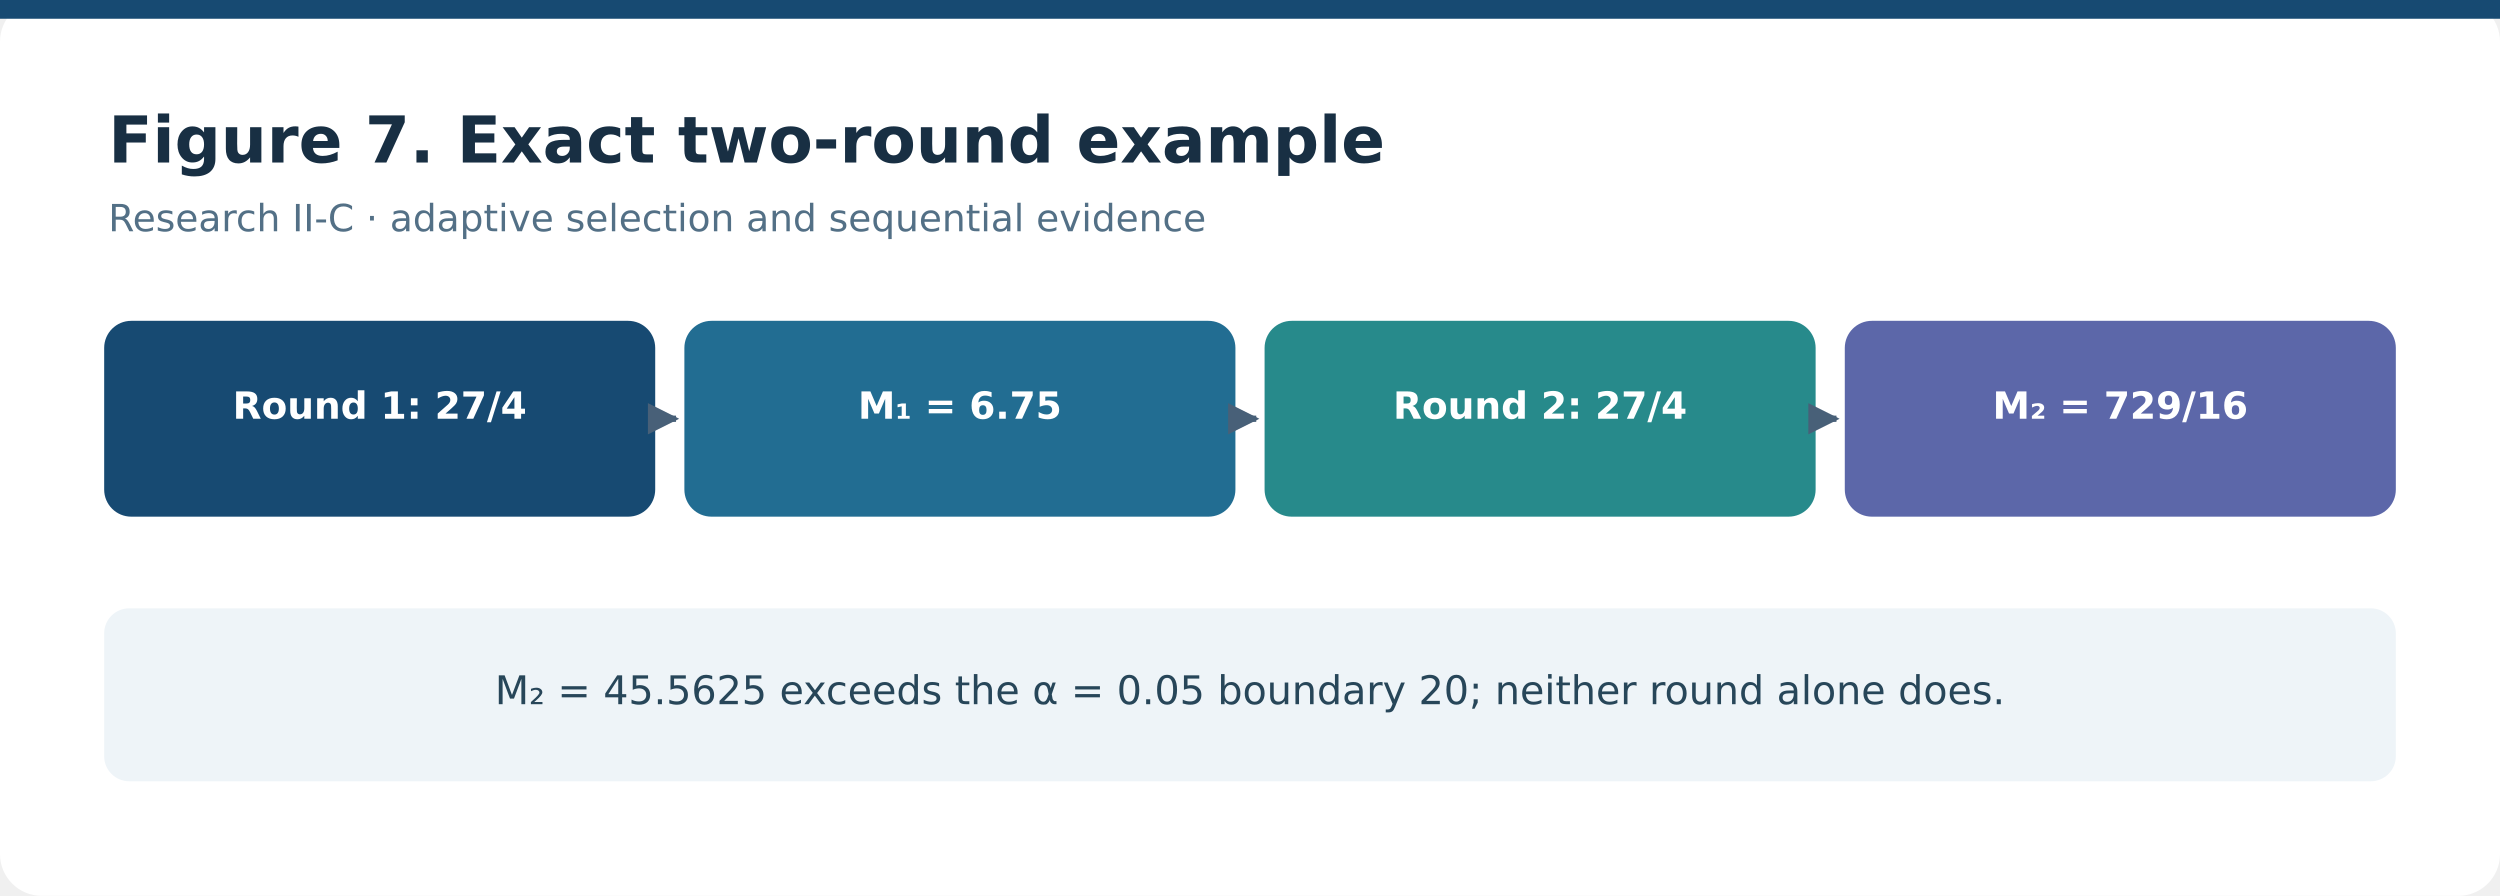
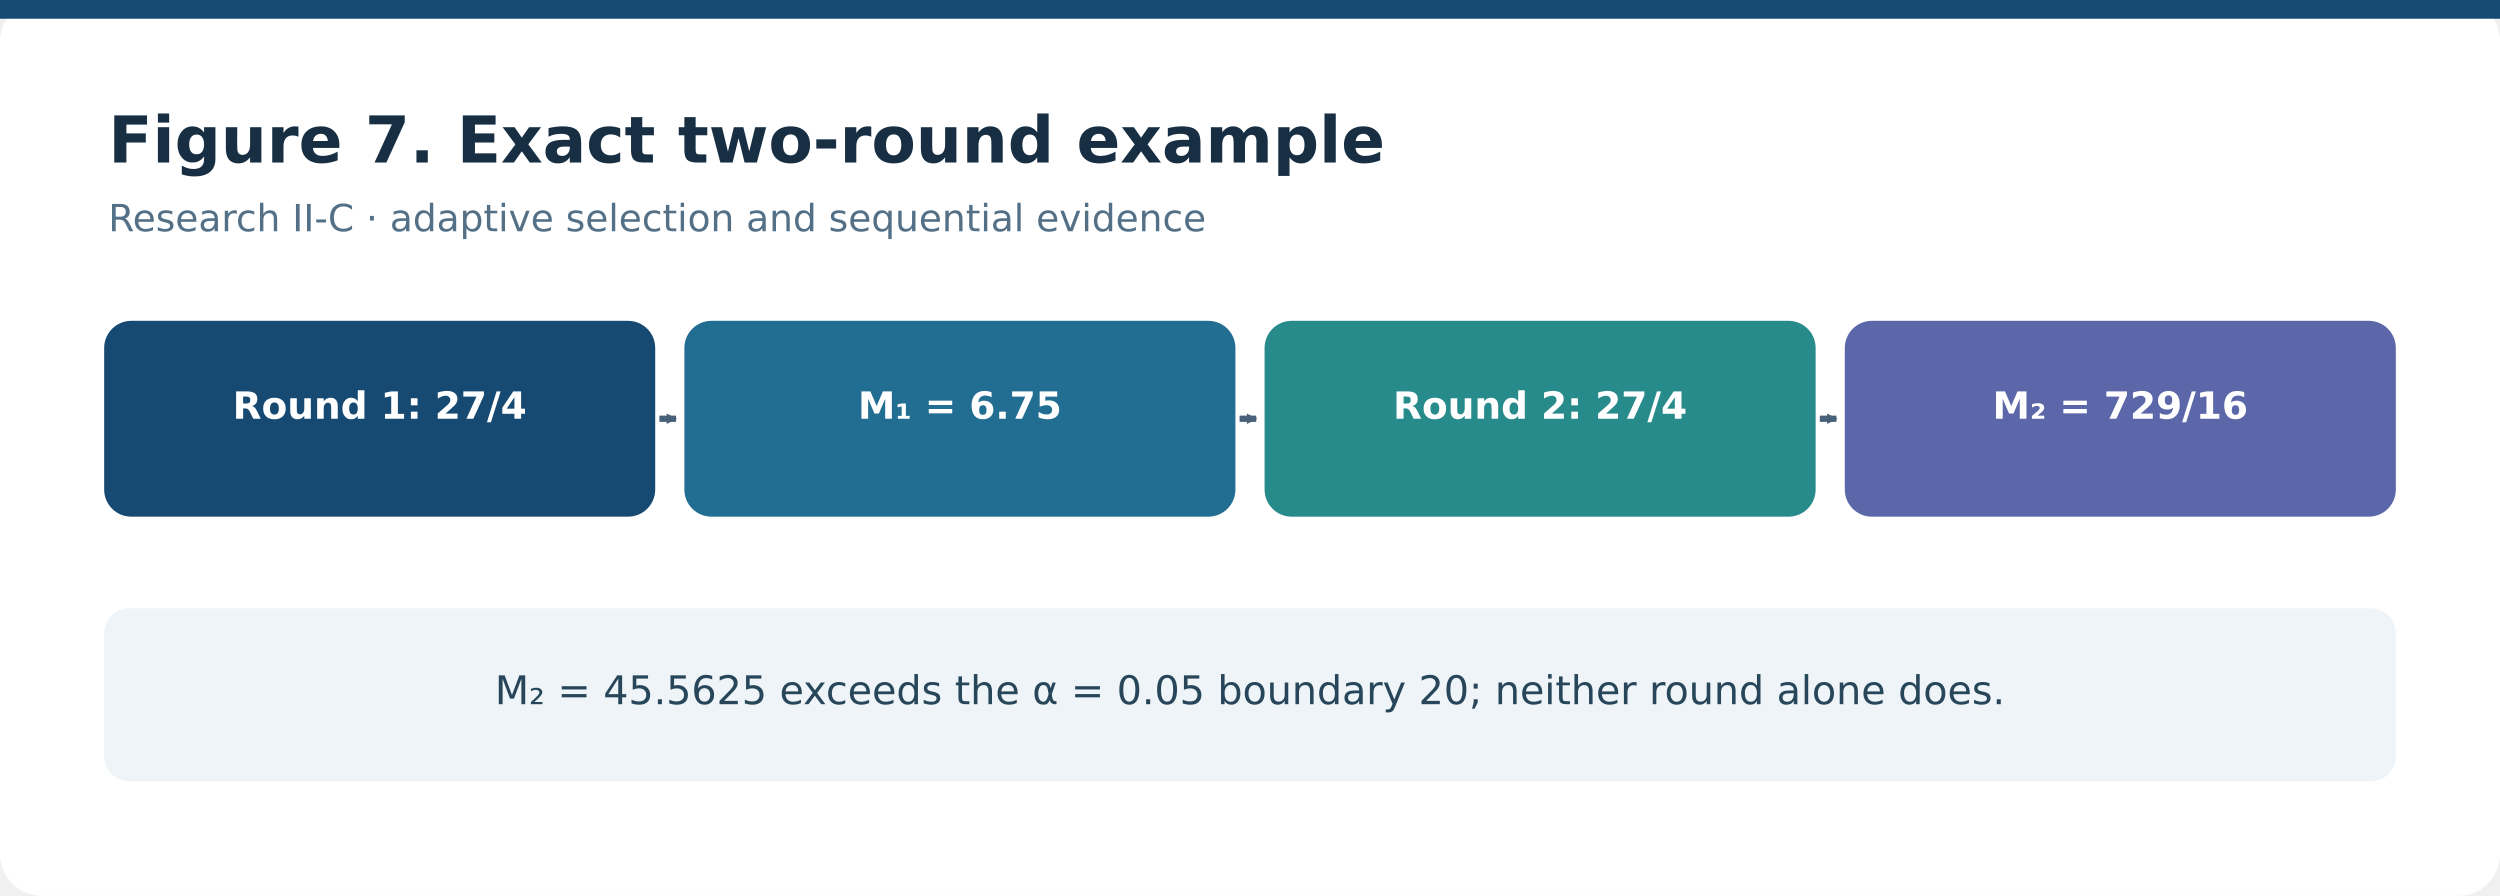
<svg xmlns="http://www.w3.org/2000/svg" width="1200" height="430" viewBox="0 0 1200 430" role="img" aria-label="Exact two-round example">
  <defs>
-     <marker id="arrow" viewBox="0 0 10 10" refX="9" refY="5" markerWidth="5" markerHeight="5" orient="auto-start-reverse">
+     <marker id="arrow" viewBox="0 0 10 10" refX="9" refY="5" markerWidth="5" markerHeight="5" markerUnits="userSpaceOnUse" orient="auto-start-reverse">
      <path d="M0 0L10 5L0 10Z" fill="#486078" />
    </marker>
  </defs>
  <rect width="1200" height="430" rx="20" fill="#fff" />
  <rect width="1200" height="9" fill="#174a72" />
  <text x="52" y="78" font-family="DejaVu Sans,Arial,sans-serif" font-size="31" font-weight="700" fill="#182f43">Figure 7. Exact two-round example</text>
  <text x="52" y="111" font-family="DejaVu Sans,Arial,sans-serif" font-size="18" fill="#537086">Research II-C · adaptive selection and sequential evidence</text>
  <rect x="50" y="154" width="264.5" height="94" rx="13" fill="#174a72" />
  <text text-anchor="middle" font-family="DejaVu Sans,Arial,sans-serif" font-size="18" font-weight="600" fill="#fff">
    <tspan x="182.25" y="201">Round 1: 27/4</tspan>
  </text>
  <path d="M 316.5 201 H 324.5" stroke="#486078" stroke-width="3" marker-end="url(#arrow)" />
  <rect x="328.5" y="154" width="264.5" height="94" rx="13" fill="#226d92" />
  <text text-anchor="middle" font-family="DejaVu Sans,Arial,sans-serif" font-size="18" font-weight="600" fill="#fff">
    <tspan x="460.75" y="201">M₁ = 6.75</tspan>
  </text>
  <path d="M 595 201 H 603" stroke="#486078" stroke-width="3" marker-end="url(#arrow)" />
  <rect x="607" y="154" width="264.5" height="94" rx="13" fill="#278a8b" />
  <text text-anchor="middle" font-family="DejaVu Sans,Arial,sans-serif" font-size="18" font-weight="600" fill="#fff">
    <tspan x="739.25" y="201">Round 2: 27/4</tspan>
  </text>
  <path d="M 873.5 201 H 881.5" stroke="#486078" stroke-width="3" marker-end="url(#arrow)" />
  <rect x="885.5" y="154" width="264.5" height="94" rx="13" fill="#5c67a9" />
  <text text-anchor="middle" font-family="DejaVu Sans,Arial,sans-serif" font-size="18" font-weight="600" fill="#fff">
    <tspan x="1017.75" y="201">M₂ = 729/16</tspan>
  </text>
  <rect x="50" y="292" width="1100" height="83" rx="12" fill="#eef4f8" />
  <text x="600" y="338" text-anchor="middle" font-family="DejaVu Sans,Arial,sans-serif" font-size="19" fill="#274659">M₂ = 45.5625 exceeds the α = 0.05 boundary 20; neither round alone does.</text>
</svg>
